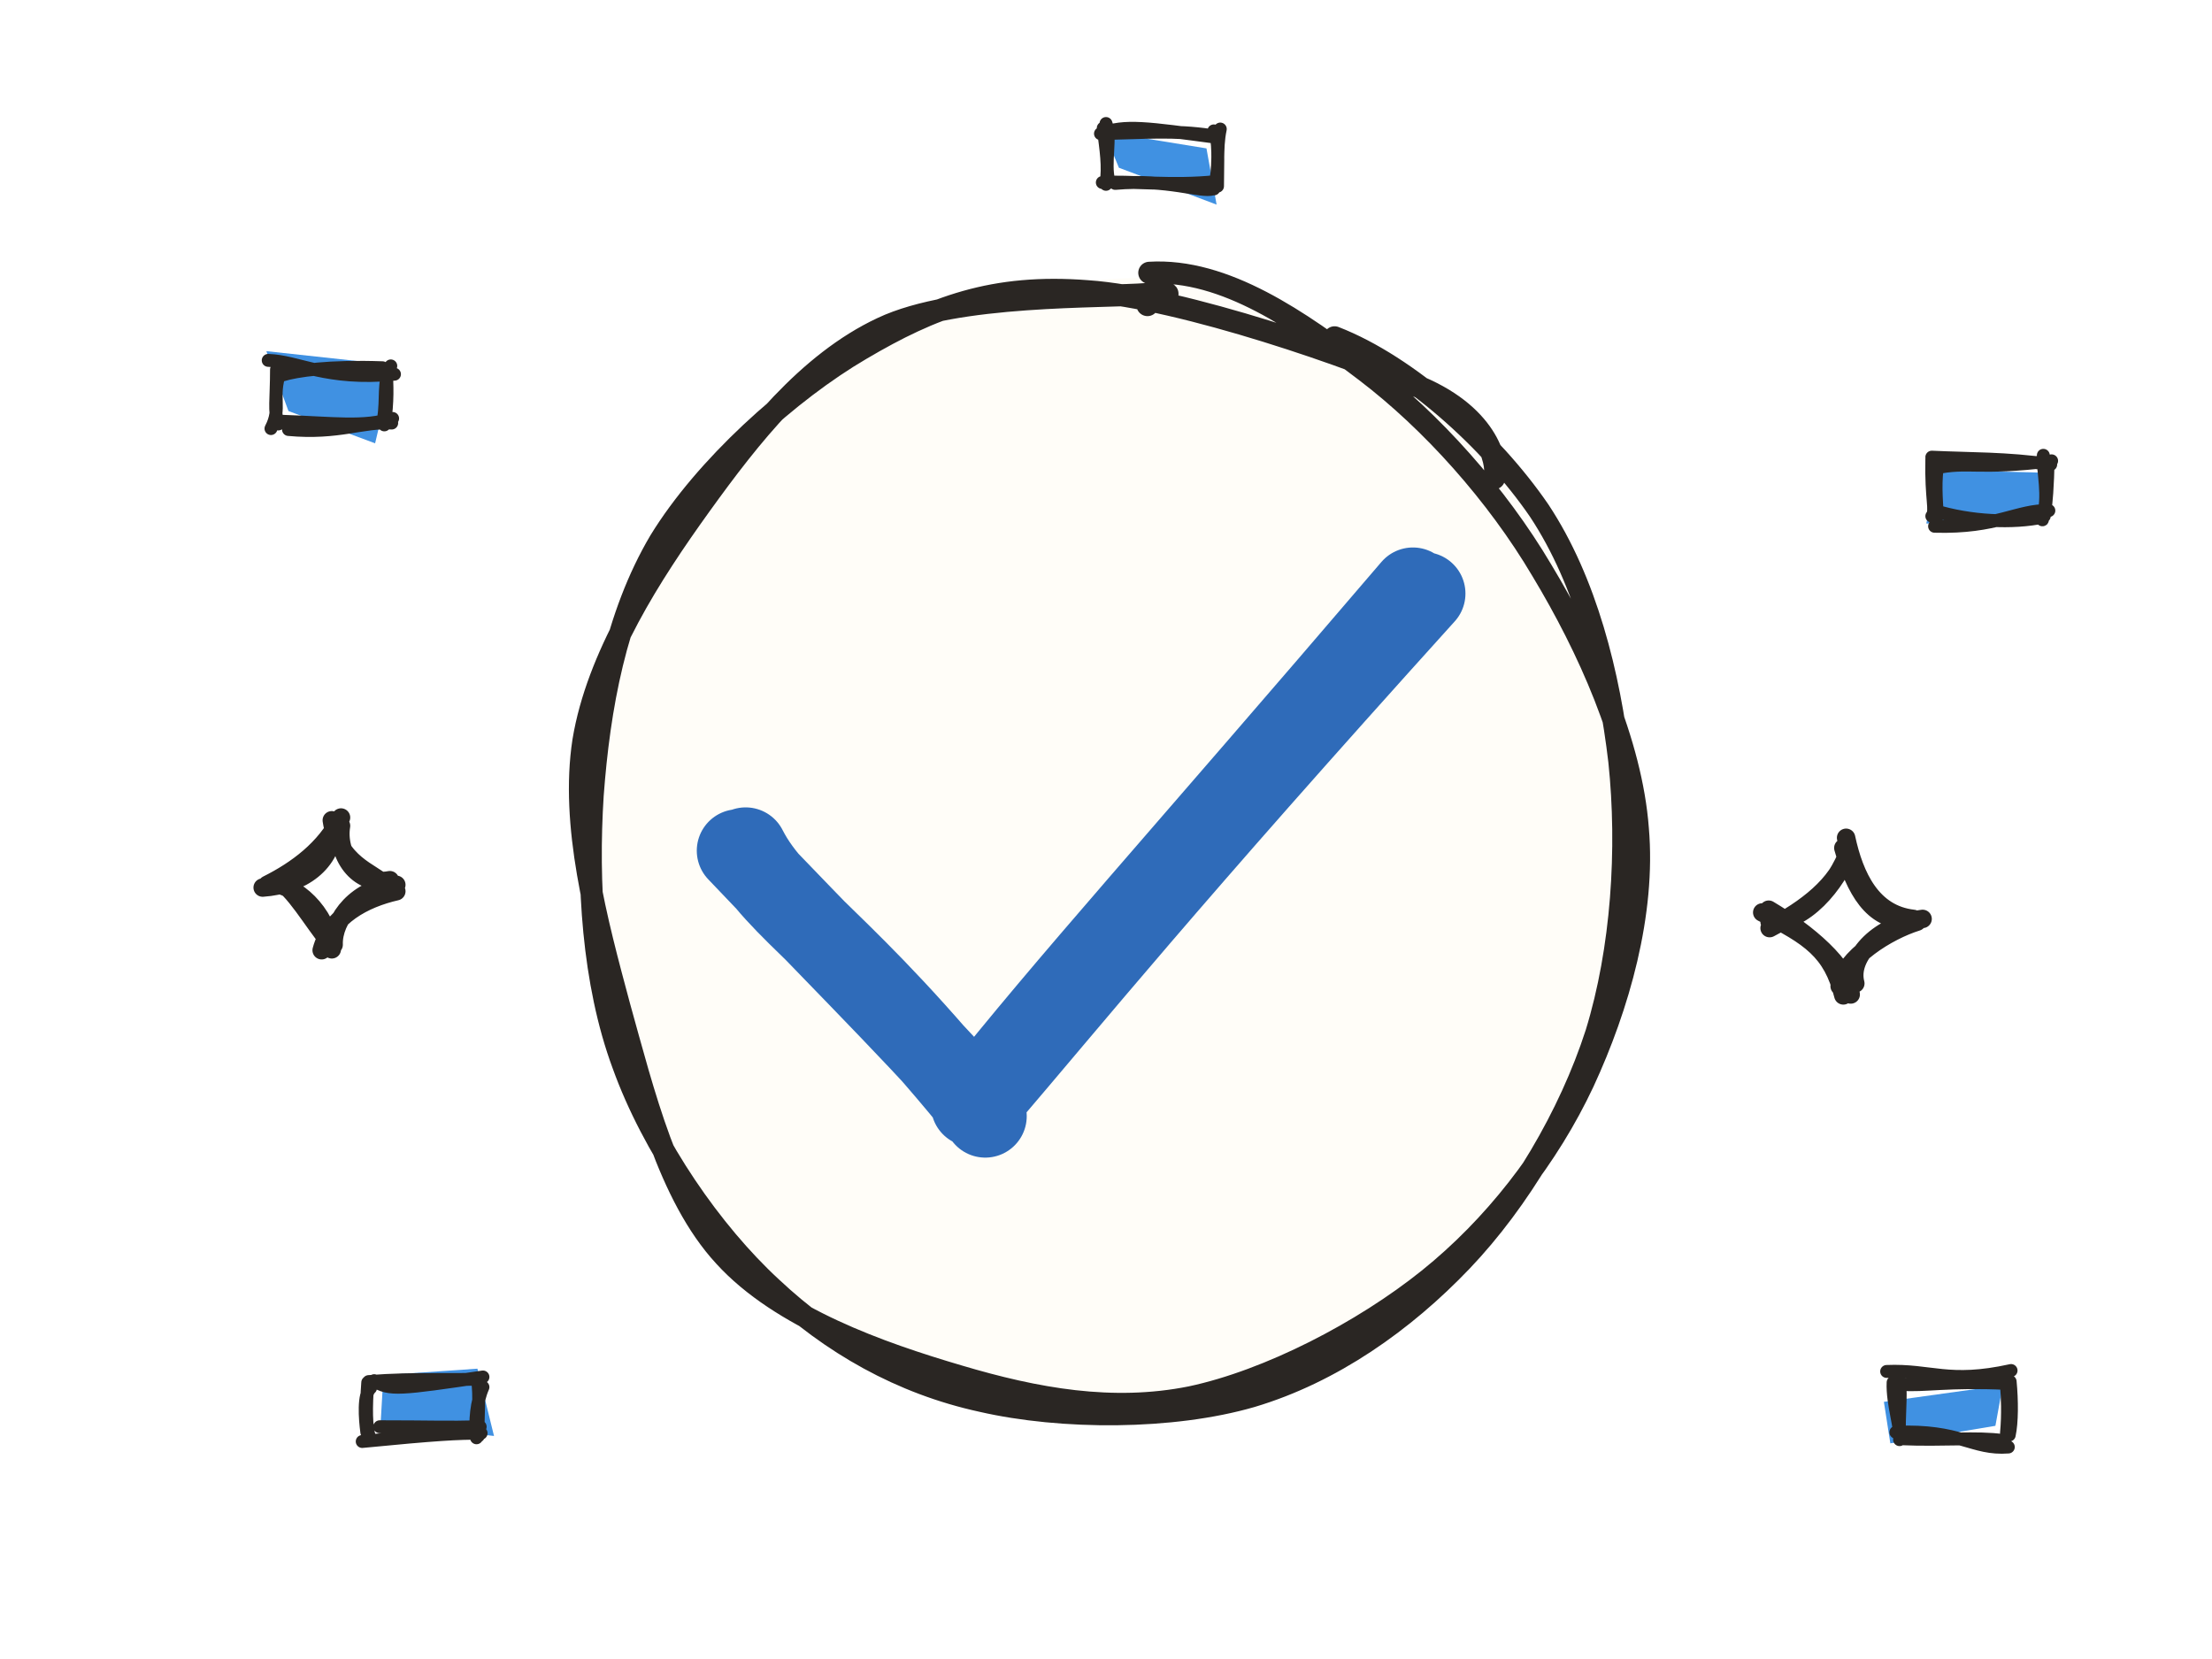
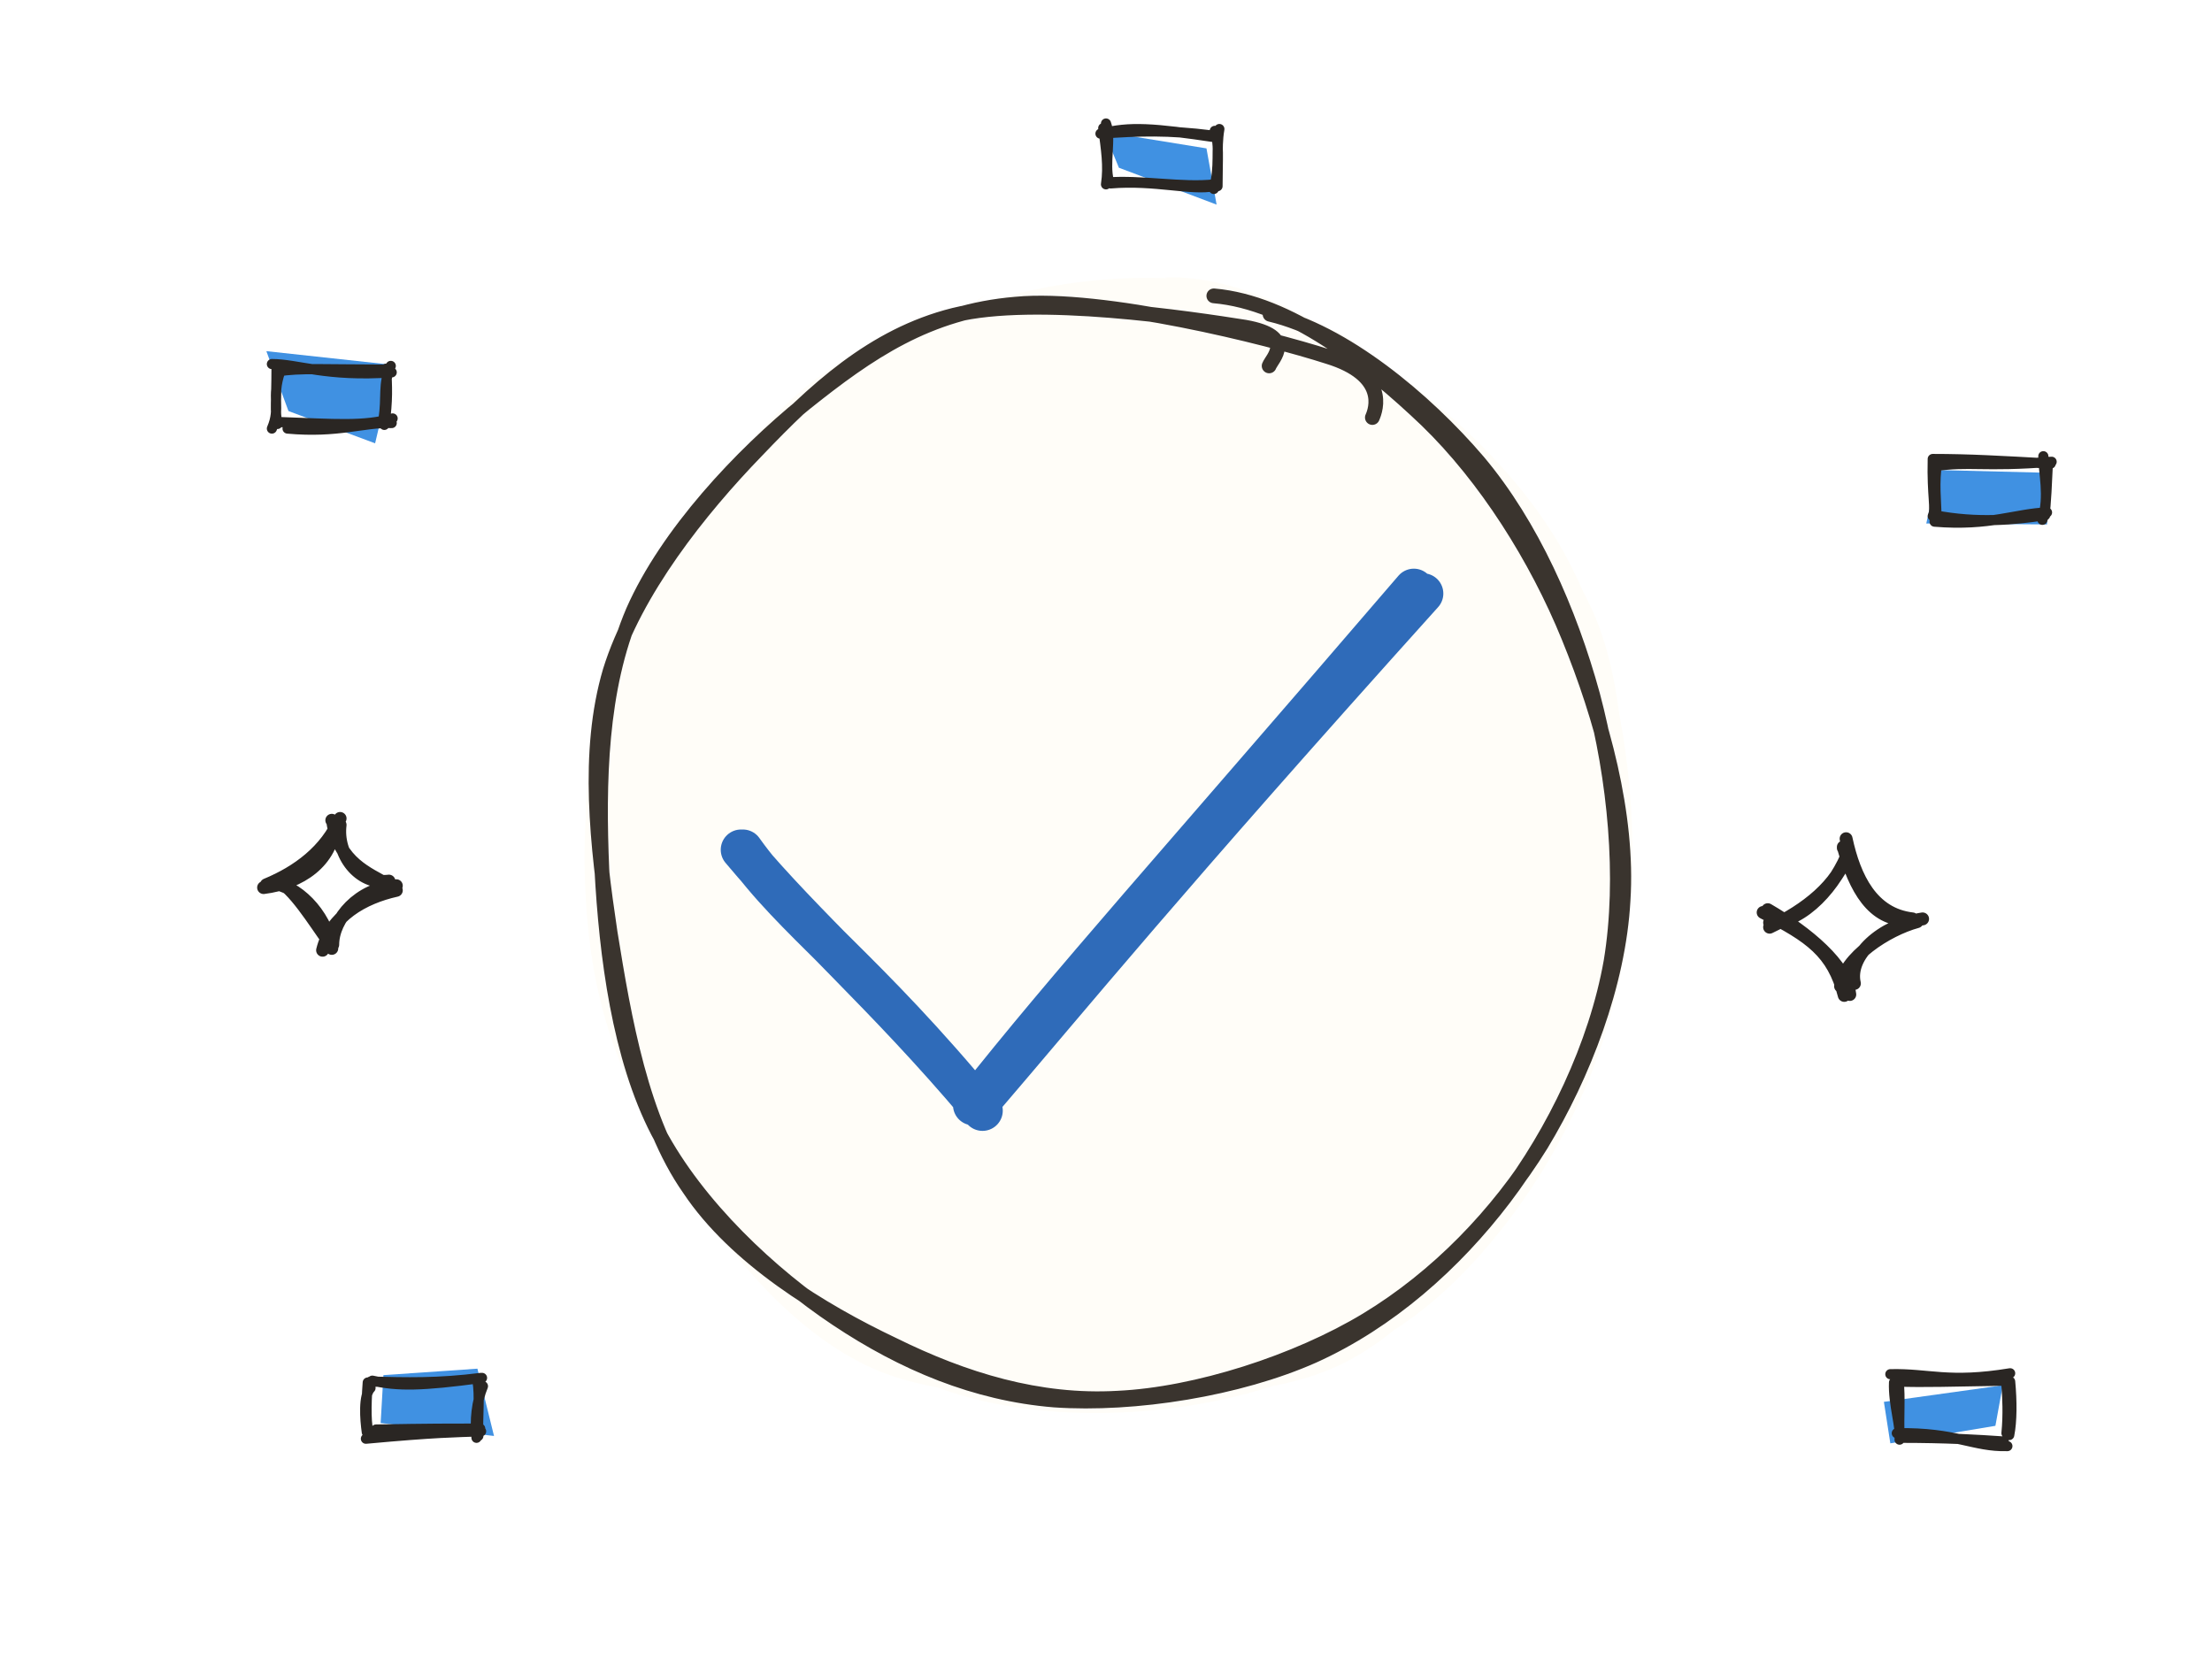
<svg xmlns="http://www.w3.org/2000/svg" viewBox="0 0 240 180" fill="none" stroke-linecap="round" stroke-linejoin="round">
  <path d="M126.4 30.1 C134.7 29.8, 143.7 35, 151.1 40.2 C158.4 45.4, 166.1 52.8, 170.4 61.3 C174.8 69.8, 177 81.6, 177.1 91.3 C177.3 101, 175.3 110.9, 171.4 119.4 C167.6 127.9, 161.3 136.7, 154.1 142.3 C147 147.8, 137.4 151.3, 128.5 152.6 C119.7 153.9, 109.5 153.6, 101.1 150.3 C92.6 146.9, 83.9 139.5, 77.9 132.6 C71.9 125.6, 67.3 117.5, 65.1 108.4 C62.9 99.4, 62.9 87.4, 64.9 78.3 C66.9 69.1, 71.4 60.5, 76.9 53.5 C82.5 46.5, 88 39.3, 98.3 36.1 C108.5 32.9, 130.1 33.5, 138.7 34.3 C147.4 35.2, 150.7 40.5, 150.3 41.5 M104.2 33.9 C112.1 30.5, 124.6 29.1, 133.1 31 C141.6 32.9, 148.7 38.9, 155.4 45.1 C162.2 51.2, 170.1 59, 173.5 68 C176.8 77, 176.6 89.1, 175.4 98.8 C174.1 108.5, 170.8 118, 166 126.1 C161.3 134.2, 154.4 143.1, 146.9 147.3 C139.5 151.5, 130.2 151.3, 121.4 151.4 C112.5 151.5, 101.7 151.9, 93.9 148.1 C86.1 144.3, 79.5 136.6, 74.5 128.8 C69.6 121, 65.6 111.1, 64.3 101.2 C62.9 91.3, 63.3 78.5, 66.3 69.7 C69.4 60.8, 76 54.2, 82.7 48 C89.4 41.8, 102.5 34.9, 106.3 32.4 C110.1 30, 105.7 32.5, 105.6 33.4" stroke="none" fill="#fffdf8" />
-   <path d="M144.8 36.6 C152.8 39.7, 161.8 47.8, 167 55.4 C172.1 63.1, 174.6 73.2, 175.7 82.6 C176.7 92.1, 176 103, 173.2 112.1 C170.3 121.1, 164.8 130.3, 158.6 136.8 C152.3 143.4, 144.5 148.9, 135.8 151.5 C127.2 154, 115.2 154, 106.5 152 C97.8 150.1, 90.2 145.8, 83.7 139.7 C77.2 133.7, 70.8 124.4, 67.6 115.5 C64.3 106.6, 63.7 95.7, 64.3 86.3 C65 76.8, 66.8 66.8, 71.6 58.7 C76.5 50.7, 85.7 42.4, 93.4 37.9 C101.2 33.3, 107.8 30.8, 118 31.6 C128.2 32.3, 147.3 38.9, 154.7 42.3 C162 45.7, 162.6 50.9, 162.1 51.9 M124.7 29.6 C132.9 29.1, 141.1 34.9, 148.2 40.3 C155.3 45.7, 162.4 53.6, 167.3 61.9 C172.3 70.2, 177 80.6, 177.7 89.9 C178.5 99.1, 175.6 109.2, 171.8 117.4 C168 125.5, 162.1 133.1, 155 138.8 C147.9 144.5, 137.7 149.8, 129.2 151.6 C120.7 153.3, 112.4 151.8, 104 149.3 C95.5 146.8, 84.7 143, 78.6 136.3 C72.5 129.7, 69.8 118.5, 67.2 109.2 C64.7 99.9, 61.9 89.5, 63.3 80.4 C64.8 71.3, 70.6 62.3, 76 54.8 C81.4 47.3, 87.6 39.4, 95.7 35.6 C103.7 31.8, 119.7 32.3, 124.5 31.9 C129.3 31.5, 124.7 32.4, 124.5 33.1" stroke="#2a2623" stroke-width="2.4" />
-   <path d="M80.9 92.1 C84.2 98.6, 91.8 102.3, 106.9 121.1 M80.1 92.3 C89.2 101.9, 98.1 110.7, 105.9 119.4 M105.5 119.9 C116.2 106.4, 127.3 94.3, 153.3 63.9 M106.4 119.6 C116.5 107.8, 126.3 95.6, 154.5 64.4" stroke="#2f6bb9" stroke-width="9" />
+   <path d="M137.8 34.1 C145.8 36, 154.6 43.3, 160.4 50.1 C166.2 57, 170.3 66.3, 172.8 75.4 C175.2 84.4, 176.3 95.2, 174.8 104.3 C173.2 113.4, 168.6 122.9, 163.2 130 C157.8 137.1, 150.7 143.4, 142.5 147.1 C134.4 150.7, 123.1 152.5, 114.4 151.9 C105.8 151.2, 98 147.9, 90.8 143.1 C83.6 138.3, 75.7 130.9, 71.4 122.8 C67.2 114.7, 65.8 103.7, 65.3 94.3 C64.9 84.9, 65.1 74.7, 68.7 66.3 C72.4 57.9, 80.4 49.4, 87.3 43.8 C94.3 38.2, 100.7 33.8, 110.2 33 C119.6 32.1, 137.6 36.6, 144.1 38.7 C150.6 40.7, 149.3 44.4, 148.9 45.3 M131.7 32.1 C139.9 32.8, 148.3 39.4, 154.8 45.6 C161.2 51.8, 166.7 60.5, 170.2 69.1 C173.8 77.9, 176.7 88.4, 176.1 97.7 C175.6 106.8, 171.8 116.6, 167.2 124.2 C162.5 131.8, 155.9 138.6, 148.3 143.2 C140.7 147.8, 129.8 151.3, 121.3 151.7 C112.7 152.2, 104.6 149.7, 96.9 145.9 C89.1 142.2, 79.8 136.5, 74.8 129 C69.6 121.6, 67.7 110.5, 66.2 101.2 C64.8 91.8, 63.6 81.6, 66.2 72.8 C68.9 64.1, 75.9 55.3, 82.1 48.9 C88.3 42.4, 94.7 36.4, 103.5 34.2 C112.3 32, 129.4 34.6, 135.1 35.5 C140.7 36.5, 138 38.9, 137.7 39.7" stroke="#3a342e" stroke-width="1.6" />
+   <path d="M80.6 92.2 C86 99.8, 94 105.2, 106.6 120.5 M80.4 92.2 C87.5 100.7, 95.9 107.8, 106.2 120 M105.6 119.9 C116.2 106.5, 127.2 94.4, 153.4 63.9 M106.3 119.6 C116.5 107.7, 126.4 95.5, 154.4 64.4" stroke="#2f6bb9" stroke-width="4.4" />
  <path d="M28.9 38.1 L42.7 39.6 L40.7 48.1 L31.3 44.6" stroke="none" fill="#4091e2" />
-   <path d="M29.1 39.1 C32.4 39.2, 35.3 41.3, 42.8 40.6 M30.6 40.7 C32.2 40.2, 35.7 39.7, 41.5 39.9 M42.4 39.7 C41.5 41.7, 42 43.1, 41.6 45.5 M41.9 40 C42 41.8, 42.1 43.5, 41.7 46.1 M42.5 45.9 C39.4 45.7, 36.7 47.1, 31.3 46.6 M42.6 45.4 C39.5 46.4, 36.3 45.9, 30.4 45.7 M29.4 46.5 C30.6 44.2, 29.4 43.2, 30.4 40.3 M30.2 46 C29.7 44.7, 30 43.3, 30 40.1" stroke="#2a2623" stroke-width="1.4" />
+   <path d="M29.5 39.5 C32.3 39.5, 35.4 40.9, 42.5 40.4 M30.2 40.3 C32.3 39.9, 35.6 40.1, 41.8 40.1 M42.4 39.7 C41.5 41.7, 42 43.1, 41.6 45.5 M41.9 40 C42 41.8, 42.1 43.5, 41.7 46.1 M42.5 45.9 C39.4 45.8, 36.7 47, 31.2 46.5 M42.6 45.4 C39.5 46.3, 36.3 46, 30.5 45.8 M29.5 46.5 C30.5 44.2, 29.4 43.2, 30.4 40.3 M30.1 46 C29.8 44.7, 30 43.3, 30 40.1" stroke="#2a2623" stroke-width="1.1" />
  <path d="M210.3 51 L222.3 51.3 L222.1 56.9 L209 56.8" stroke="none" fill="#4091e2" />
-   <path d="M209.9 50.8 C213.7 50, 214.4 51, 222.6 50 M209.6 49.6 C213.7 49.8, 217.7 49.7, 222.5 50.4 M221.7 49.4 C221.6 51.2, 222.4 53.7, 221.6 56.4 M222.2 50.2 C222.2 52.2, 222 55, 221.8 56 M222.3 55.4 C218.9 55.3, 216.7 57.3, 209.9 57.1 M221.7 56.1 C218.4 56.8, 213.8 56.6, 209.9 55.4 M209.6 56 C210.1 55.4, 209.5 54.2, 209.6 49.8 M210.2 56 C210.1 54.1, 209.9 52.2, 210.3 50" stroke="#2a2623" stroke-width="1.4" />
+   <path d="M209.8 50.6 C213.7 50, 215.1 50.7, 222.6 50.1 M209.7 49.8 C213.7 49.8, 217 50, 222.5 50.3 M221.7 49.5 C221.7 51.3, 222.4 53.8, 221.6 56.4 M222.2 50.1 C222.1 52.1, 222 54.9, 221.8 56 M222.1 55.6 C218.8 55.7, 215.9 57.1, 209.9 56.6 M221.9 55.9 C218.5 56.4, 214.6 56.8, 209.9 55.9 M209.7 56 C210.1 55.2, 209.6 53.9, 209.7 49.8 M210.1 56 C210.1 54.3, 209.8 52.5, 210.2 50" stroke="#2a2623" stroke-width="1.1" />
  <path d="M41.6 149.2 L51.8 148.5 L53.6 155.8 L41.3 154.4" stroke="none" fill="#4091e2" />
-   <path d="M40.6 149.8 C42.2 150.9, 43.5 150.7, 52.4 149.4 M40 149.9 C45.1 149.5, 49.6 149.8, 52.1 149.6 M52.4 150.5 C51.7 152.1, 51.5 154.2, 51.7 156 M51.8 149.7 C52.1 151.5, 51.8 153.5, 51.9 155.8 M52.1 154.8 C48.5 154.9, 46.7 154.8, 41.2 154.8 M52.2 155.5 C49.6 155.5, 47.5 155.6, 39.3 156.4 M39.8 155.4 C39.6 153.9, 39.4 151.3, 40.2 150.6 M40.1 156 C39.7 154.7, 39.7 152.8, 39.9 150" stroke="#2a2623" stroke-width="1.4" />
+   <path d="M40.4 149.8 C43.2 150.4, 45.6 150.4, 52.3 149.5 M40.2 149.9 C44.1 150, 47.5 150.1, 52.2 149.5 M52.4 150.4 C51.7 152.1, 51.5 154.1, 51.7 156 M51.8 149.8 C52.1 151.5, 51.8 153.6, 51.9 155.8 M52.1 155 C48.7 155, 46.9 155, 40.8 155.1 M52.2 155.3 C49.4 155.4, 47.3 155.4, 39.7 156.1 M39.8 155.4 C39.6 154, 39.4 151.4, 40.2 150.6 M40.1 156 C39.7 154.6, 39.7 152.7, 39.9 150" stroke="#2a2623" stroke-width="1.1" />
  <path d="M204.4 152.1 L217.3 150.3 L216.5 154.7 L205.1 156.6" stroke="none" fill="#4091e2" />
-   <path d="M204.7 148.8 C209.5 148.6, 211.4 150.2, 218.2 148.7 M206.3 150.2 C208.7 150.4, 211.4 149.8, 217.7 150.1 M217.7 150.3 C217.8 151.5, 217.9 153.4, 217.7 155.5 M218.1 149.9 C218.3 152, 218.3 154.3, 218 155.7 M217.9 157 C214 157.3, 212.7 155.1, 205.7 155.4 M217.3 156.3 C214.5 155.9, 210.9 156.3, 206.2 156.1 M206.1 156.2 C206.3 155.1, 205.3 152.3, 205.4 150 M206.1 156 C206 153.4, 206.3 151.7, 206.1 149.9" stroke="#2a2623" stroke-width="1.4" />
+   <path d="M205.1 149.1 C209.3 149, 211.4 150.1, 218.1 149 M205.9 149.9 C208.9 150, 211.4 149.9, 217.8 149.8 M217.7 150.3 C217.8 151.5, 217.9 153.5, 217.7 155.5 M218.1 149.9 C218.3 152, 218.3 154.2, 218 155.7 M217.8 156.9 C214.1 157, 212.3 155.4, 205.8 155.5 M217.4 156.4 C214.4 156.2, 211.3 156, 206.1 156 M206.1 156.2 C206.3 155, 205.4 152.3, 205.5 150 M206.1 156 C206 153.5, 206.2 151.7, 206 149.9" stroke="#2a2623" stroke-width="1.1" />
  <path d="M119.8 14.3 L130.9 16.1 L132 22.2 L121.4 18.2" stroke="none" fill="#4091e2" />
-   <path d="M119.5 14.5 C122 13.5, 124.5 13.9, 132 14.9 M119.4 14.5 C124.2 14.4, 127.4 14.1, 131.4 14.7 M132.4 14 C131.9 16.4, 132.4 18, 131.7 20.5 M131.7 14.2 C132.3 15.2, 132.1 17.4, 132.1 20.2 M131.6 20.5 C130.3 20.9, 126.7 19.4, 121 19.9 M131.9 19.7 C127.3 20.2, 122.4 19.6, 119.6 19.8 M120.3 19.6 C119.8 17.7, 120.6 14.9, 120 13.4 M120 20 C120.3 18, 120 16.3, 119.7 13.9" stroke="#2a2623" stroke-width="1.4" />
-   <path d="M200 92 C201.3 96.6, 203.2 99.8, 206.8 99.8 M200.3 90.9 C201.2 95.1, 203.1 99.2, 207.6 99.7 M208 100 C204.8 101, 200.1 103.9, 199.6 107 M208.6 99.7 C204 100.3, 200.5 103.7, 201.3 106.7 M200 108 C198.8 103.2, 196.4 101.6, 191.2 99 M200.8 107.9 C200.4 104.8, 196.1 101.2, 191.9 98.7 M192 100 C195.7 100.2, 199.3 95.9, 200.6 92.3 M192 100.7 C196 98.6, 199.4 96, 200.5 92.5 M200 92 C200 92, 200 92, 200 92 M200 92 C200 92, 200 92, 200 92 M36 89 C36.7 93.7, 40.3 94.6, 41.8 96 M37 89.6 C36.5 92.6, 38.7 96.2, 42.3 95.5 M43 96 C38.8 96.3, 36.1 99.7, 36.2 102.5 M43 96.7 C39.5 97.5, 35.9 99.4, 34.9 103.1 M36 103 C35.3 98.8, 32.1 96.1, 29.4 95.8 M35.7 102.1 C34 100.1, 31.8 96.2, 30.1 95.5 M29 96 C32.2 94.4, 35.3 92.1, 37 88.7 M28.5 96.3 C32.7 96, 36.1 93.7, 36.2 89.6 M36 89 C36 89, 36 89, 36 89 M36 89 C36 89, 36 89, 36 89" stroke="#2a2623" stroke-width="2" />
+   <path d="M119.5 14.5 C122.5 13.7, 125.2 13.9, 131.9 14.9 M119.4 14.5 C123.7 14.2, 126.7 14.1, 131.5 14.7 M132.3 14 C131.9 16.3, 132.4 18, 131.7 20.5 M131.8 14.2 C132.3 15.3, 132.1 17.4, 132.1 20.2 M131.7 20.2 C129.3 20.7, 125.3 19.5, 120.5 19.9 M131.8 20 C128.3 20.4, 123.8 19.5, 120.1 19.8 M120.3 19.6 C119.8 17.7, 120.6 15, 120 13.4 M120 20 C120.3 18, 120 16.2, 119.7 13.9" stroke="#2a2623" stroke-width="1.1" />
+   <path d="M200 91.9 C201.3 96.5, 203.2 99.8, 206.9 99.8 M200.3 91 C201.2 95.2, 203.1 99.2, 207.5 99.7 M208 100 C204.7 100.9, 200.1 103.9, 199.7 107 M208.6 99.7 C204.1 100.4, 200.5 103.7, 201.2 106.7 M200.1 108 C198.9 103.3, 196.4 101.6, 191.3 99 M200.7 107.9 C200.3 104.7, 196.1 101.2, 191.8 98.7 M192 100.1 C195.7 100.1, 199.3 95.9, 200.6 92.3 M192 100.6 C196 98.7, 199.4 96, 200.5 92.5 M200 92 C200 92, 200 92, 200 92 M200 92 C200 92, 200 92, 200 92 M36.1 89.1 C36.7 93.6, 40.1 94.8, 41.9 95.9 M36.9 89.5 C36.5 92.7, 38.9 96, 42.2 95.6 M43 96.1 C38.9 96.4, 36.1 99.7, 36.1 102.5 M43 96.6 C39.4 97.4, 35.9 99.4, 35 103.1 M36 102.9 C35.2 98.9, 32.1 96.1, 29.5 95.8 M35.7 102.2 C34.1 100, 31.8 96.2, 30 95.5 M28.9 96 C32.3 94.6, 35.4 92.3, 36.9 88.8 M28.6 96.3 C32.6 95.8, 36 93.5, 36.3 89.5 M36 89 C36 89, 36 89, 36 89 M36 89 C36 89, 36 89, 36 89" stroke="#2a2623" stroke-width="1.4" />
</svg>
